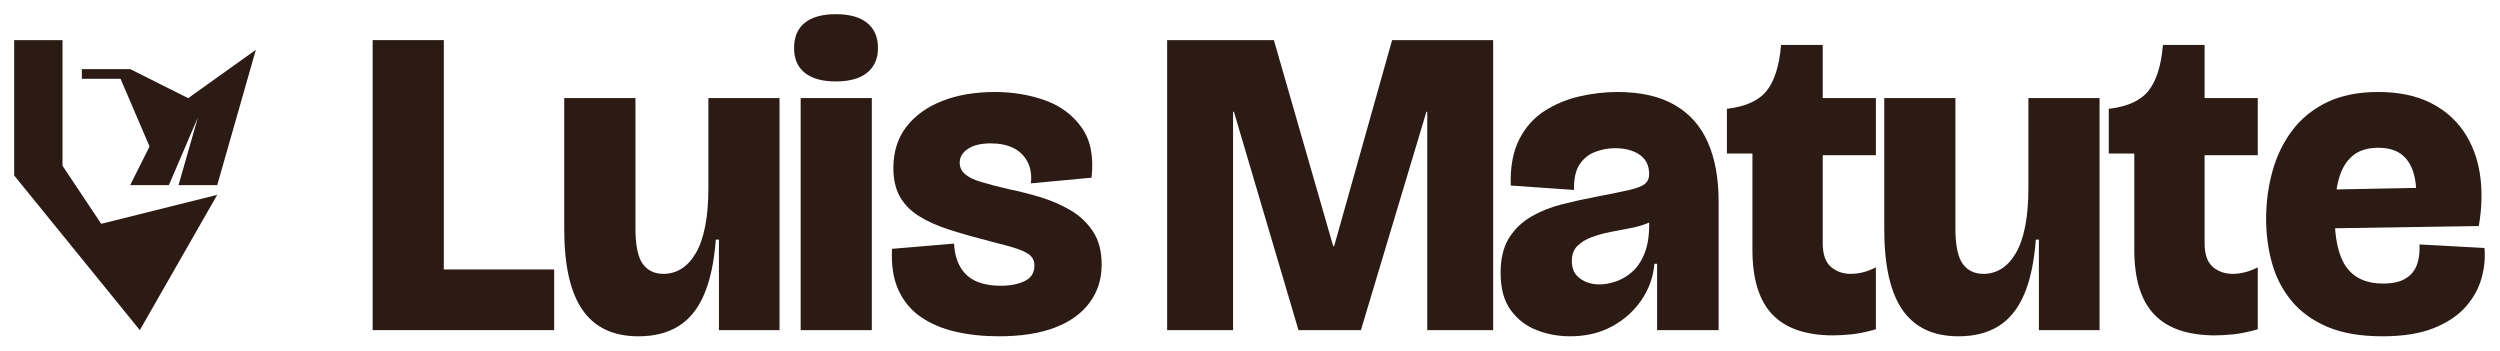
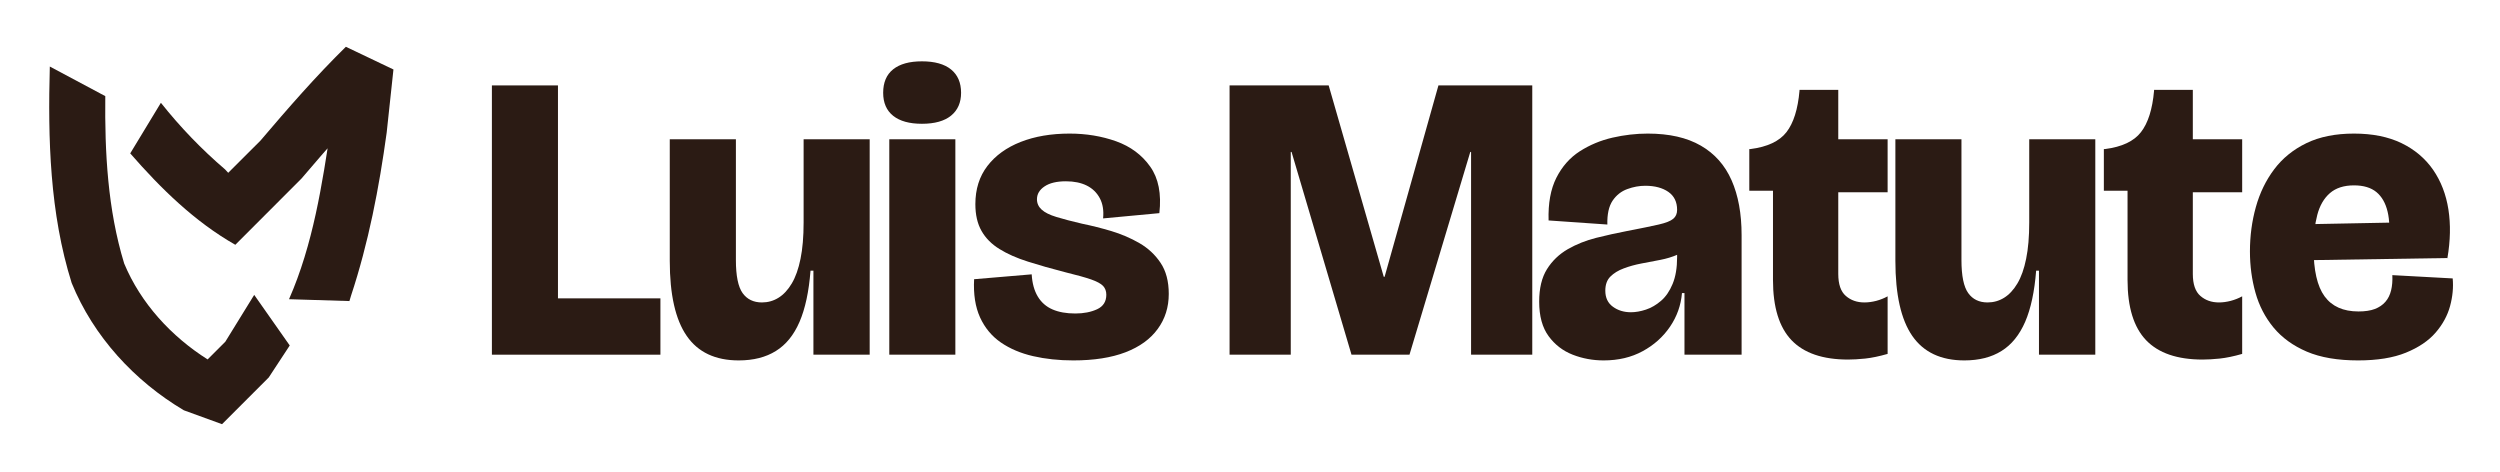
- <svg xmlns="http://www.w3.org/2000/svg" viewBox="2.09 -46.58 352.74 49.45" fill="none">
-   <path fill="#2b1b14" d="M 4.09 -40.92 L 10.91 -40.92 L 10.91 -23.19 L 16.37 -15.00 L 32.74 -19.09 L 21.82 0.00 L 4.09 -21.82 Z" />
-   <path fill="#2b1b14" d="M 13.64 -35.46 L 19.10 -35.46 L 23.19 -25.91 L 20.46 -20.46 L 25.92 -20.46 L 30.01 -30.01 L 27.28 -20.46 L 32.74 -20.46 L 38.19 -39.55 L 28.64 -32.73 L 20.46 -36.83 L 13.64 -36.83 Z" />
-   <path fill="#2b1b14" d="M 54.67 0.00 L 54.67 -40.92 L 64.71 -40.92 L 64.71 0.00 Z M 56.41 0.00 L 56.41 -8.56 L 80.28 -8.56 L 80.28 0.00 Z" />
-   <path fill="#2b1b14" d="M 92.18 0.87 Q 86.85 0.87 84.28 -2.85 Q 81.70 -6.57 81.70 -14.26 L 81.70 -32.74 L 91.75 -32.74 L 91.75 -14.38 Q 91.75 -10.79 92.77 -9.36 Q 93.79 -7.94 95.71 -7.94 Q 97.08 -7.94 98.22 -8.65 Q 99.37 -9.36 100.24 -10.82 Q 101.11 -12.28 101.57 -14.57 Q 102.04 -16.86 102.04 -20.09 L 102.04 -32.74 L 112.08 -32.74 L 112.08 -14.76 L 112.08 0.00 L 103.53 0.00 L 103.53 -12.77 L 103.09 -12.77 Q 102.72 -8.00 101.42 -4.99 Q 100.12 -1.98 97.82 -0.56 Q 95.53 0.87 92.18 0.87 Z" />
-   <path fill="#2b1b14" d="M 115.06 0.00 L 115.06 -32.74 L 125.10 -32.74 L 125.10 0.00 Z M 120.02 -35.09 Q 117.17 -35.09 115.65 -36.30 Q 114.13 -37.51 114.13 -39.80 Q 114.13 -42.16 115.65 -43.37 Q 117.17 -44.58 120.02 -44.58 Q 122.93 -44.58 124.45 -43.34 Q 125.97 -42.10 125.97 -39.80 Q 125.97 -37.57 124.45 -36.33 Q 122.93 -35.09 120.02 -35.09 Z" />
-   <path fill="#2b1b14" d="M 143.02 0.87 Q 139.73 0.87 136.91 0.22 Q 134.09 -0.43 132.01 -1.86 Q 129.94 -3.29 128.85 -5.67 Q 127.77 -8.06 127.95 -11.47 L 136.70 -12.21 Q 136.82 -10.17 137.63 -8.83 Q 138.43 -7.50 139.86 -6.88 Q 141.28 -6.26 143.33 -6.26 Q 145.25 -6.26 146.65 -6.91 Q 148.04 -7.56 148.04 -9.11 Q 148.04 -9.92 147.55 -10.45 Q 147.05 -10.97 145.72 -11.44 Q 144.38 -11.90 141.84 -12.52 Q 138.68 -13.33 136.14 -14.14 Q 133.60 -14.94 131.80 -16.06 Q 130.00 -17.17 129.07 -18.82 Q 128.14 -20.46 128.14 -22.88 Q 128.14 -26.29 129.97 -28.68 Q 131.80 -31.06 135.02 -32.33 Q 138.25 -33.60 142.46 -33.60 Q 146.24 -33.60 149.53 -32.43 Q 152.82 -31.25 154.71 -28.58 Q 156.60 -25.92 156.10 -21.51 L 147.55 -20.71 Q 147.73 -22.51 147.05 -23.78 Q 146.37 -25.05 145.07 -25.70 Q 143.76 -26.35 141.90 -26.35 Q 139.80 -26.35 138.65 -25.57 Q 137.50 -24.80 137.50 -23.62 Q 137.50 -22.69 138.22 -22.04 Q 138.93 -21.39 140.45 -20.93 Q 141.97 -20.46 144.38 -19.90 Q 146.49 -19.47 148.79 -18.79 Q 151.08 -18.10 153.06 -16.96 Q 155.05 -15.81 156.29 -13.95 Q 157.53 -12.09 157.53 -9.24 Q 157.53 -6.20 155.85 -3.91 Q 154.18 -1.61 150.96 -0.37 Q 147.73 0.87 143.02 0.87 Z" />
-   <path fill="#2b1b14" d="M 166.77 0.00 L 166.77 -40.92 L 181.83 -40.92 L 190.20 -11.84 L 190.33 -11.84 L 198.51 -40.92 L 212.77 -40.92 L 212.77 0.00 L 203.47 0.00 L 203.47 -30.81 L 203.35 -30.81 L 194.11 0.00 L 185.30 0.00 L 176.19 -30.81 L 176.07 -30.81 L 176.07 0.00 Z" />
-   <path fill="#2b1b14" d="M 223.62 0.87 Q 221.14 0.87 218.91 0.00 Q 216.68 -0.87 215.25 -2.82 Q 213.82 -4.77 213.82 -8.06 Q 213.82 -11.10 215.00 -12.99 Q 216.18 -14.88 218.16 -16.03 Q 220.15 -17.17 222.50 -17.76 Q 224.86 -18.35 227.15 -18.79 Q 230.38 -19.41 231.99 -19.78 Q 233.60 -20.15 234.19 -20.65 Q 234.78 -21.14 234.78 -22.01 Q 234.78 -23.81 233.45 -24.74 Q 232.11 -25.67 229.94 -25.67 Q 228.58 -25.67 227.22 -25.17 Q 225.85 -24.68 224.98 -23.41 Q 224.12 -22.13 224.18 -19.78 L 215.25 -20.40 Q 215.13 -24.30 216.43 -26.88 Q 217.73 -29.45 219.99 -30.91 Q 222.26 -32.36 224.95 -32.98 Q 227.65 -33.60 230.32 -33.60 Q 235.21 -33.60 238.38 -31.77 Q 241.54 -29.95 243.06 -26.50 Q 244.58 -23.06 244.58 -18.17 L 244.58 -12.34 Q 244.58 -10.29 244.58 -8.21 Q 244.58 -6.14 244.58 -4.09 Q 244.58 -2.05 244.58 0.00 L 235.90 0.00 Q 235.90 -2.23 235.90 -4.53 Q 235.90 -6.82 235.90 -9.36 L 235.52 -9.36 Q 235.28 -6.57 233.70 -4.25 Q 232.11 -1.92 229.54 -0.53 Q 226.97 0.87 223.62 0.87 Z M 227.77 -6.45 Q 228.83 -6.45 230.04 -6.85 Q 231.25 -7.25 232.33 -8.18 Q 233.42 -9.11 234.10 -10.76 Q 234.78 -12.40 234.78 -14.82 L 234.78 -16.31 L 236.45 -16.49 Q 235.96 -15.69 234.81 -15.19 Q 233.66 -14.69 232.24 -14.41 Q 230.81 -14.14 229.36 -13.86 Q 227.90 -13.58 226.66 -13.11 Q 225.42 -12.65 224.64 -11.87 Q 223.87 -11.10 223.87 -9.73 Q 223.87 -8.12 225.02 -7.29 Q 226.16 -6.45 227.77 -6.45 Z" />
-   <path fill="#2b1b14" d="M 260.76 0.74 Q 254.99 0.74 252.17 -2.20 Q 249.35 -5.15 249.35 -11.35 L 249.35 -24.92 L 245.75 -24.92 L 245.75 -31.25 L 245.94 -31.25 Q 249.78 -31.74 251.40 -33.82 Q 253.01 -35.90 253.38 -40.11 L 253.38 -40.24 L 259.27 -40.24 L 259.27 -32.74 L 266.77 -32.74 L 266.77 -24.68 L 259.27 -24.68 L 259.27 -12.28 Q 259.27 -9.92 260.42 -8.93 Q 261.56 -7.94 263.24 -7.94 Q 264.11 -7.94 265.04 -8.18 Q 265.97 -8.43 266.77 -8.87 L 266.77 -0.12 Q 264.85 0.43 263.36 0.59 Q 261.87 0.74 260.76 0.74 Z" />
-   <path fill="#2b1b14" d="M 278.43 0.87 Q 273.10 0.87 270.52 -2.85 Q 267.95 -6.57 267.95 -14.26 L 267.95 -32.74 L 277.99 -32.74 L 277.99 -14.38 Q 277.99 -10.79 279.02 -9.36 Q 280.04 -7.94 281.96 -7.94 Q 283.33 -7.94 284.47 -8.65 Q 285.62 -9.36 286.49 -10.82 Q 287.36 -12.28 287.82 -14.57 Q 288.29 -16.86 288.29 -20.09 L 288.29 -32.74 L 298.33 -32.74 L 298.33 -14.76 L 298.33 0.00 L 289.77 0.00 L 289.77 -12.77 L 289.34 -12.77 Q 288.97 -8.00 287.67 -4.99 Q 286.36 -1.98 284.07 -0.56 Q 281.78 0.87 278.43 0.87 Z" />
-   <path fill="#2b1b14" d="M 314.64 0.74 Q 308.87 0.74 306.05 -2.20 Q 303.23 -5.15 303.23 -11.35 L 303.23 -24.92 L 299.63 -24.92 L 299.63 -31.25 L 299.82 -31.25 Q 303.66 -31.74 305.27 -33.82 Q 306.89 -35.90 307.26 -40.11 L 307.26 -40.24 L 313.15 -40.24 L 313.15 -32.74 L 320.65 -32.74 L 320.65 -24.68 L 313.15 -24.68 L 313.15 -12.28 Q 313.15 -9.92 314.30 -8.93 Q 315.44 -7.94 317.12 -7.94 Q 317.98 -7.94 318.91 -8.18 Q 319.84 -8.43 320.65 -8.87 L 320.65 -0.12 Q 318.73 0.43 317.24 0.59 Q 315.75 0.74 314.64 0.74 Z" />
-   <path fill="#2b1b14" d="M 338.26 0.87 Q 333.61 0.87 330.48 -0.46 Q 327.35 -1.80 325.42 -4.12 Q 323.50 -6.45 322.67 -9.42 Q 321.83 -12.40 321.83 -15.69 Q 321.83 -19.22 322.73 -22.44 Q 323.63 -25.67 325.52 -28.18 Q 327.41 -30.69 330.42 -32.15 Q 333.42 -33.60 337.64 -33.60 Q 341.85 -33.60 344.86 -32.15 Q 347.87 -30.69 349.67 -28.09 Q 351.46 -25.48 351.99 -22.07 Q 352.52 -18.66 351.84 -14.69 L 328.09 -14.32 L 328.09 -19.78 L 344.15 -20.09 L 342.85 -16.93 Q 343.22 -19.78 342.75 -21.73 Q 342.29 -23.68 341.05 -24.71 Q 339.81 -25.73 337.64 -25.73 Q 335.34 -25.73 333.98 -24.55 Q 332.62 -23.37 332.06 -21.23 Q 331.50 -19.10 331.50 -16.18 Q 331.50 -11.16 333.17 -8.87 Q 334.85 -6.57 338.32 -6.57 Q 339.81 -6.57 340.80 -6.94 Q 341.79 -7.32 342.41 -8.03 Q 343.03 -8.74 343.28 -9.77 Q 343.53 -10.79 343.47 -12.09 L 352.64 -11.59 Q 352.83 -9.55 352.24 -7.38 Q 351.65 -5.21 350.04 -3.35 Q 348.43 -1.49 345.54 -0.31 Q 342.66 0.87 338.26 0.87 Z" />
+ <svg xmlns="http://www.w3.org/2000/svg" viewBox="-7.48 -53.90 379.91 71.69" fill="none">
+   <path fill="#2b1b14" d="M 0.09 -43.79 C -0.21 -32.77 0.08 -21.51 3.41 -10.90 C 6.72 -2.78 12.94 3.99 20.46 8.45 L 26.26 10.56 L 33.36 3.46 C 34.41 1.84 35.48 0.22 36.55 -1.40 L 31.15 -9.09 C 29.70 -6.72 28.23 -4.34 26.76 -1.97 L 24.07 0.72 C 18.56 -2.77 13.92 -7.79 11.39 -13.86 C 8.88 -22.08 8.43 -30.75 8.52 -39.29 Z" />
+   <path fill="#2b1b14" d="M 12.31 -30.59 C 16.95 -25.27 22.09 -20.22 28.28 -16.70 L 38.32 -26.75 C 42.43 -31.55 46.56 -36.37 51.08 -40.79 L 43.86 -44.24 L 42.83 -34.80 C 41.48 -25.87 40.10 -16.75 36.44 -8.43 L 45.62 -8.15 C 45.70 -8.42 45.78 -8.68 45.86 -8.95 C 48.52 -16.99 50.13 -25.35 51.28 -33.74 L 52.31 -43.34 L 45.08 -46.79 C 40.49 -42.29 36.26 -37.42 32.09 -32.52 L 27.20 -27.64 C 27.05 -27.81 26.88 -27.97 26.73 -28.15 C 23.16 -31.20 19.89 -34.60 16.97 -38.28 Z" />
+   <path fill="#2b1b14" d="M 67.27 0.00 L 67.27 -40.92 L 77.31 -40.92 L 77.31 0.00 Z M 69.01 0.00 L 69.01 -8.56 L 92.88 -8.56 L 92.88 0.00 Z" />
+   <path fill="#2b1b14" d="M 104.78 0.87 Q 99.45 0.87 96.88 -2.85 Q 94.30 -6.57 94.30 -14.26 L 94.30 -32.74 L 104.35 -32.74 L 104.35 -14.38 Q 104.35 -10.79 105.37 -9.36 Q 106.39 -7.94 108.31 -7.94 Q 109.68 -7.94 110.82 -8.65 Q 111.97 -9.36 112.84 -10.82 Q 113.71 -12.28 114.17 -14.57 Q 114.64 -16.86 114.64 -20.09 L 114.64 -32.74 L 124.68 -32.74 L 124.68 -14.76 L 124.68 0.00 L 116.13 0.00 L 116.13 -12.77 L 115.69 -12.77 Q 115.32 -8.00 114.02 -4.99 Q 112.72 -1.98 110.42 -0.56 Q 108.13 0.87 104.78 0.87 Z" />
+   <path fill="#2b1b14" d="M 127.66 0.00 L 127.66 -32.74 L 137.70 -32.74 L 137.70 0.00 Z M 132.62 -35.09 Q 129.77 -35.09 128.25 -36.30 Q 126.73 -37.51 126.73 -39.80 Q 126.73 -42.16 128.25 -43.37 Q 129.77 -44.58 132.62 -44.58 Q 135.53 -44.58 137.05 -43.34 Q 138.57 -42.10 138.57 -39.80 Q 138.57 -37.57 137.05 -36.33 Q 135.53 -35.09 132.62 -35.09 Z" />
+   <path fill="#2b1b14" d="M 155.62 0.87 Q 152.33 0.87 149.51 0.22 Q 146.69 -0.43 144.61 -1.86 Q 142.54 -3.29 141.45 -5.67 Q 140.37 -8.06 140.55 -11.47 L 149.30 -12.21 Q 149.42 -10.17 150.23 -8.83 Q 151.03 -7.50 152.46 -6.88 Q 153.88 -6.26 155.93 -6.26 Q 157.85 -6.26 159.25 -6.91 Q 160.64 -7.56 160.64 -9.11 Q 160.64 -9.92 160.15 -10.45 Q 159.65 -10.97 158.32 -11.44 Q 156.98 -11.90 154.44 -12.52 Q 151.28 -13.33 148.74 -14.14 Q 146.20 -14.94 144.40 -16.06 Q 142.60 -17.17 141.67 -18.82 Q 140.74 -20.46 140.74 -22.88 Q 140.74 -26.29 142.57 -28.68 Q 144.40 -31.06 147.62 -32.33 Q 150.85 -33.60 155.06 -33.60 Q 158.84 -33.60 162.13 -32.43 Q 165.42 -31.25 167.31 -28.58 Q 169.20 -25.92 168.70 -21.51 L 160.15 -20.71 Q 160.33 -22.51 159.65 -23.78 Q 158.97 -25.05 157.67 -25.70 Q 156.36 -26.35 154.50 -26.35 Q 152.40 -26.35 151.25 -25.57 Q 150.10 -24.80 150.10 -23.62 Q 150.10 -22.69 150.82 -22.04 Q 151.53 -21.39 153.05 -20.93 Q 154.57 -20.46 156.98 -19.90 Q 159.09 -19.47 161.39 -18.79 Q 163.68 -18.10 165.66 -16.96 Q 167.65 -15.81 168.89 -13.95 Q 170.13 -12.09 170.13 -9.24 Q 170.13 -6.20 168.45 -3.91 Q 166.78 -1.61 163.56 -0.37 Q 160.33 0.87 155.62 0.87 Z" />
+   <path fill="#2b1b14" d="M 179.37 0.00 L 179.37 -40.92 L 194.43 -40.92 L 202.80 -11.84 L 202.93 -11.84 L 211.11 -40.92 L 225.37 -40.92 L 225.37 0.00 L 216.07 0.00 L 216.07 -30.81 L 215.95 -30.81 L 206.71 0.00 L 197.90 0.00 L 188.79 -30.81 L 188.67 -30.81 L 188.67 0.00 Z" />
+   <path fill="#2b1b14" d="M 236.22 0.87 Q 233.74 0.87 231.51 0.00 Q 229.28 -0.87 227.85 -2.82 Q 226.42 -4.77 226.42 -8.06 Q 226.42 -11.10 227.60 -12.99 Q 228.78 -14.88 230.76 -16.03 Q 232.75 -17.17 235.10 -17.76 Q 237.46 -18.35 239.75 -18.79 Q 242.98 -19.41 244.59 -19.78 Q 246.20 -20.15 246.79 -20.65 Q 247.38 -21.14 247.38 -22.01 Q 247.38 -23.81 246.05 -24.74 Q 244.71 -25.67 242.54 -25.67 Q 241.18 -25.67 239.82 -25.17 Q 238.45 -24.68 237.58 -23.41 Q 236.72 -22.13 236.78 -19.78 L 227.85 -20.40 Q 227.73 -24.30 229.03 -26.88 Q 230.33 -29.45 232.59 -30.91 Q 234.86 -32.36 237.55 -32.98 Q 240.25 -33.60 242.92 -33.60 Q 247.81 -33.60 250.98 -31.77 Q 254.14 -29.95 255.66 -26.50 Q 257.18 -23.06 257.18 -18.17 L 257.18 -12.34 Q 257.18 -10.29 257.18 -8.21 Q 257.18 -6.14 257.18 -4.09 Q 257.18 -2.05 257.18 0.00 L 248.50 0.00 Q 248.50 -2.23 248.50 -4.53 Q 248.50 -6.82 248.50 -9.36 L 248.12 -9.36 Q 247.88 -6.57 246.30 -4.25 Q 244.71 -1.92 242.14 -0.53 Q 239.57 0.87 236.22 0.87 Z M 240.37 -6.45 Q 241.43 -6.45 242.64 -6.85 Q 243.85 -7.25 244.93 -8.18 Q 246.02 -9.11 246.70 -10.76 Q 247.38 -12.40 247.38 -14.82 L 247.38 -16.31 L 249.05 -16.49 Q 248.56 -15.69 247.41 -15.19 Q 246.26 -14.69 244.84 -14.41 Q 243.41 -14.14 241.96 -13.86 Q 240.50 -13.58 239.26 -13.11 Q 238.02 -12.65 237.24 -11.87 Q 236.47 -11.10 236.47 -9.73 Q 236.47 -8.12 237.62 -7.29 Q 238.76 -6.45 240.37 -6.45 Z" />
+   <path fill="#2b1b14" d="M 273.36 0.74 Q 267.59 0.74 264.77 -2.20 Q 261.95 -5.15 261.95 -11.35 L 261.95 -24.92 L 258.35 -24.92 L 258.35 -31.25 L 258.54 -31.25 Q 262.38 -31.74 264.00 -33.82 Q 265.61 -35.90 265.98 -40.11 L 265.98 -40.24 L 271.87 -40.24 L 271.87 -32.74 L 279.37 -32.74 L 279.37 -24.68 L 271.87 -24.68 L 271.87 -12.28 Q 271.87 -9.92 273.02 -8.93 Q 274.16 -7.94 275.84 -7.94 Q 276.71 -7.94 277.64 -8.18 Q 278.57 -8.43 279.37 -8.87 L 279.37 -0.12 Q 277.45 0.43 275.96 0.59 Q 274.47 0.74 273.36 0.74 Z" />
+   <path fill="#2b1b14" d="M 291.03 0.87 Q 285.70 0.87 283.12 -2.85 Q 280.55 -6.57 280.55 -14.26 L 280.55 -32.74 L 290.59 -32.74 L 290.59 -14.38 Q 290.59 -10.79 291.62 -9.36 Q 292.64 -7.94 294.56 -7.94 Q 295.93 -7.94 297.07 -8.65 Q 298.22 -9.36 299.09 -10.82 Q 299.96 -12.28 300.42 -14.57 Q 300.89 -16.86 300.89 -20.09 L 300.89 -32.74 L 310.93 -32.74 L 310.93 -14.76 L 310.93 0.00 L 302.37 0.00 L 302.37 -12.77 L 301.94 -12.77 Q 301.57 -8.00 300.27 -4.99 Q 298.96 -1.98 296.67 -0.56 Q 294.38 0.87 291.03 0.87 Z" />
+   <path fill="#2b1b14" d="M 327.24 0.74 Q 321.47 0.74 318.65 -2.20 Q 315.83 -5.15 315.83 -11.35 L 315.83 -24.92 L 312.23 -24.92 L 312.23 -31.25 L 312.42 -31.25 Q 316.26 -31.74 317.87 -33.82 Q 319.49 -35.90 319.86 -40.11 L 319.86 -40.24 L 325.75 -40.24 L 325.75 -32.74 L 333.25 -32.74 L 333.25 -24.68 L 325.75 -24.68 L 325.75 -12.28 Q 325.75 -9.92 326.90 -8.93 Q 328.04 -7.94 329.72 -7.94 Q 330.58 -7.94 331.51 -8.18 Q 332.44 -8.43 333.25 -8.87 L 333.25 -0.12 Q 331.33 0.43 329.84 0.59 Q 328.35 0.74 327.24 0.74 Z" />
+   <path fill="#2b1b14" d="M 350.86 0.87 Q 346.21 0.87 343.08 -0.46 Q 339.95 -1.80 338.02 -4.12 Q 336.10 -6.45 335.27 -9.42 Q 334.43 -12.40 334.43 -15.69 Q 334.43 -19.22 335.33 -22.44 Q 336.23 -25.67 338.12 -28.18 Q 340.01 -30.69 343.02 -32.15 Q 346.02 -33.60 350.24 -33.60 Q 354.45 -33.60 357.46 -32.15 Q 360.47 -30.69 362.27 -28.09 Q 364.06 -25.48 364.59 -22.07 Q 365.12 -18.66 364.44 -14.69 L 340.69 -14.32 L 340.69 -19.78 L 356.75 -20.09 L 355.45 -16.93 Q 355.82 -19.78 355.35 -21.73 Q 354.89 -23.68 353.65 -24.71 Q 352.41 -25.73 350.24 -25.73 Q 347.94 -25.73 346.58 -24.55 Q 345.22 -23.37 344.66 -21.23 Q 344.10 -19.10 344.10 -16.18 Q 344.10 -11.16 345.77 -8.87 Q 347.45 -6.57 350.92 -6.57 Q 352.41 -6.57 353.40 -6.94 Q 354.39 -7.32 355.01 -8.03 Q 355.63 -8.74 355.88 -9.77 Q 356.13 -10.79 356.07 -12.09 L 365.24 -11.59 Q 365.43 -9.55 364.84 -7.38 Q 364.25 -5.21 362.64 -3.35 Q 361.03 -1.49 358.14 -0.31 Q 355.26 0.87 350.86 0.87 Z" />
</svg>
